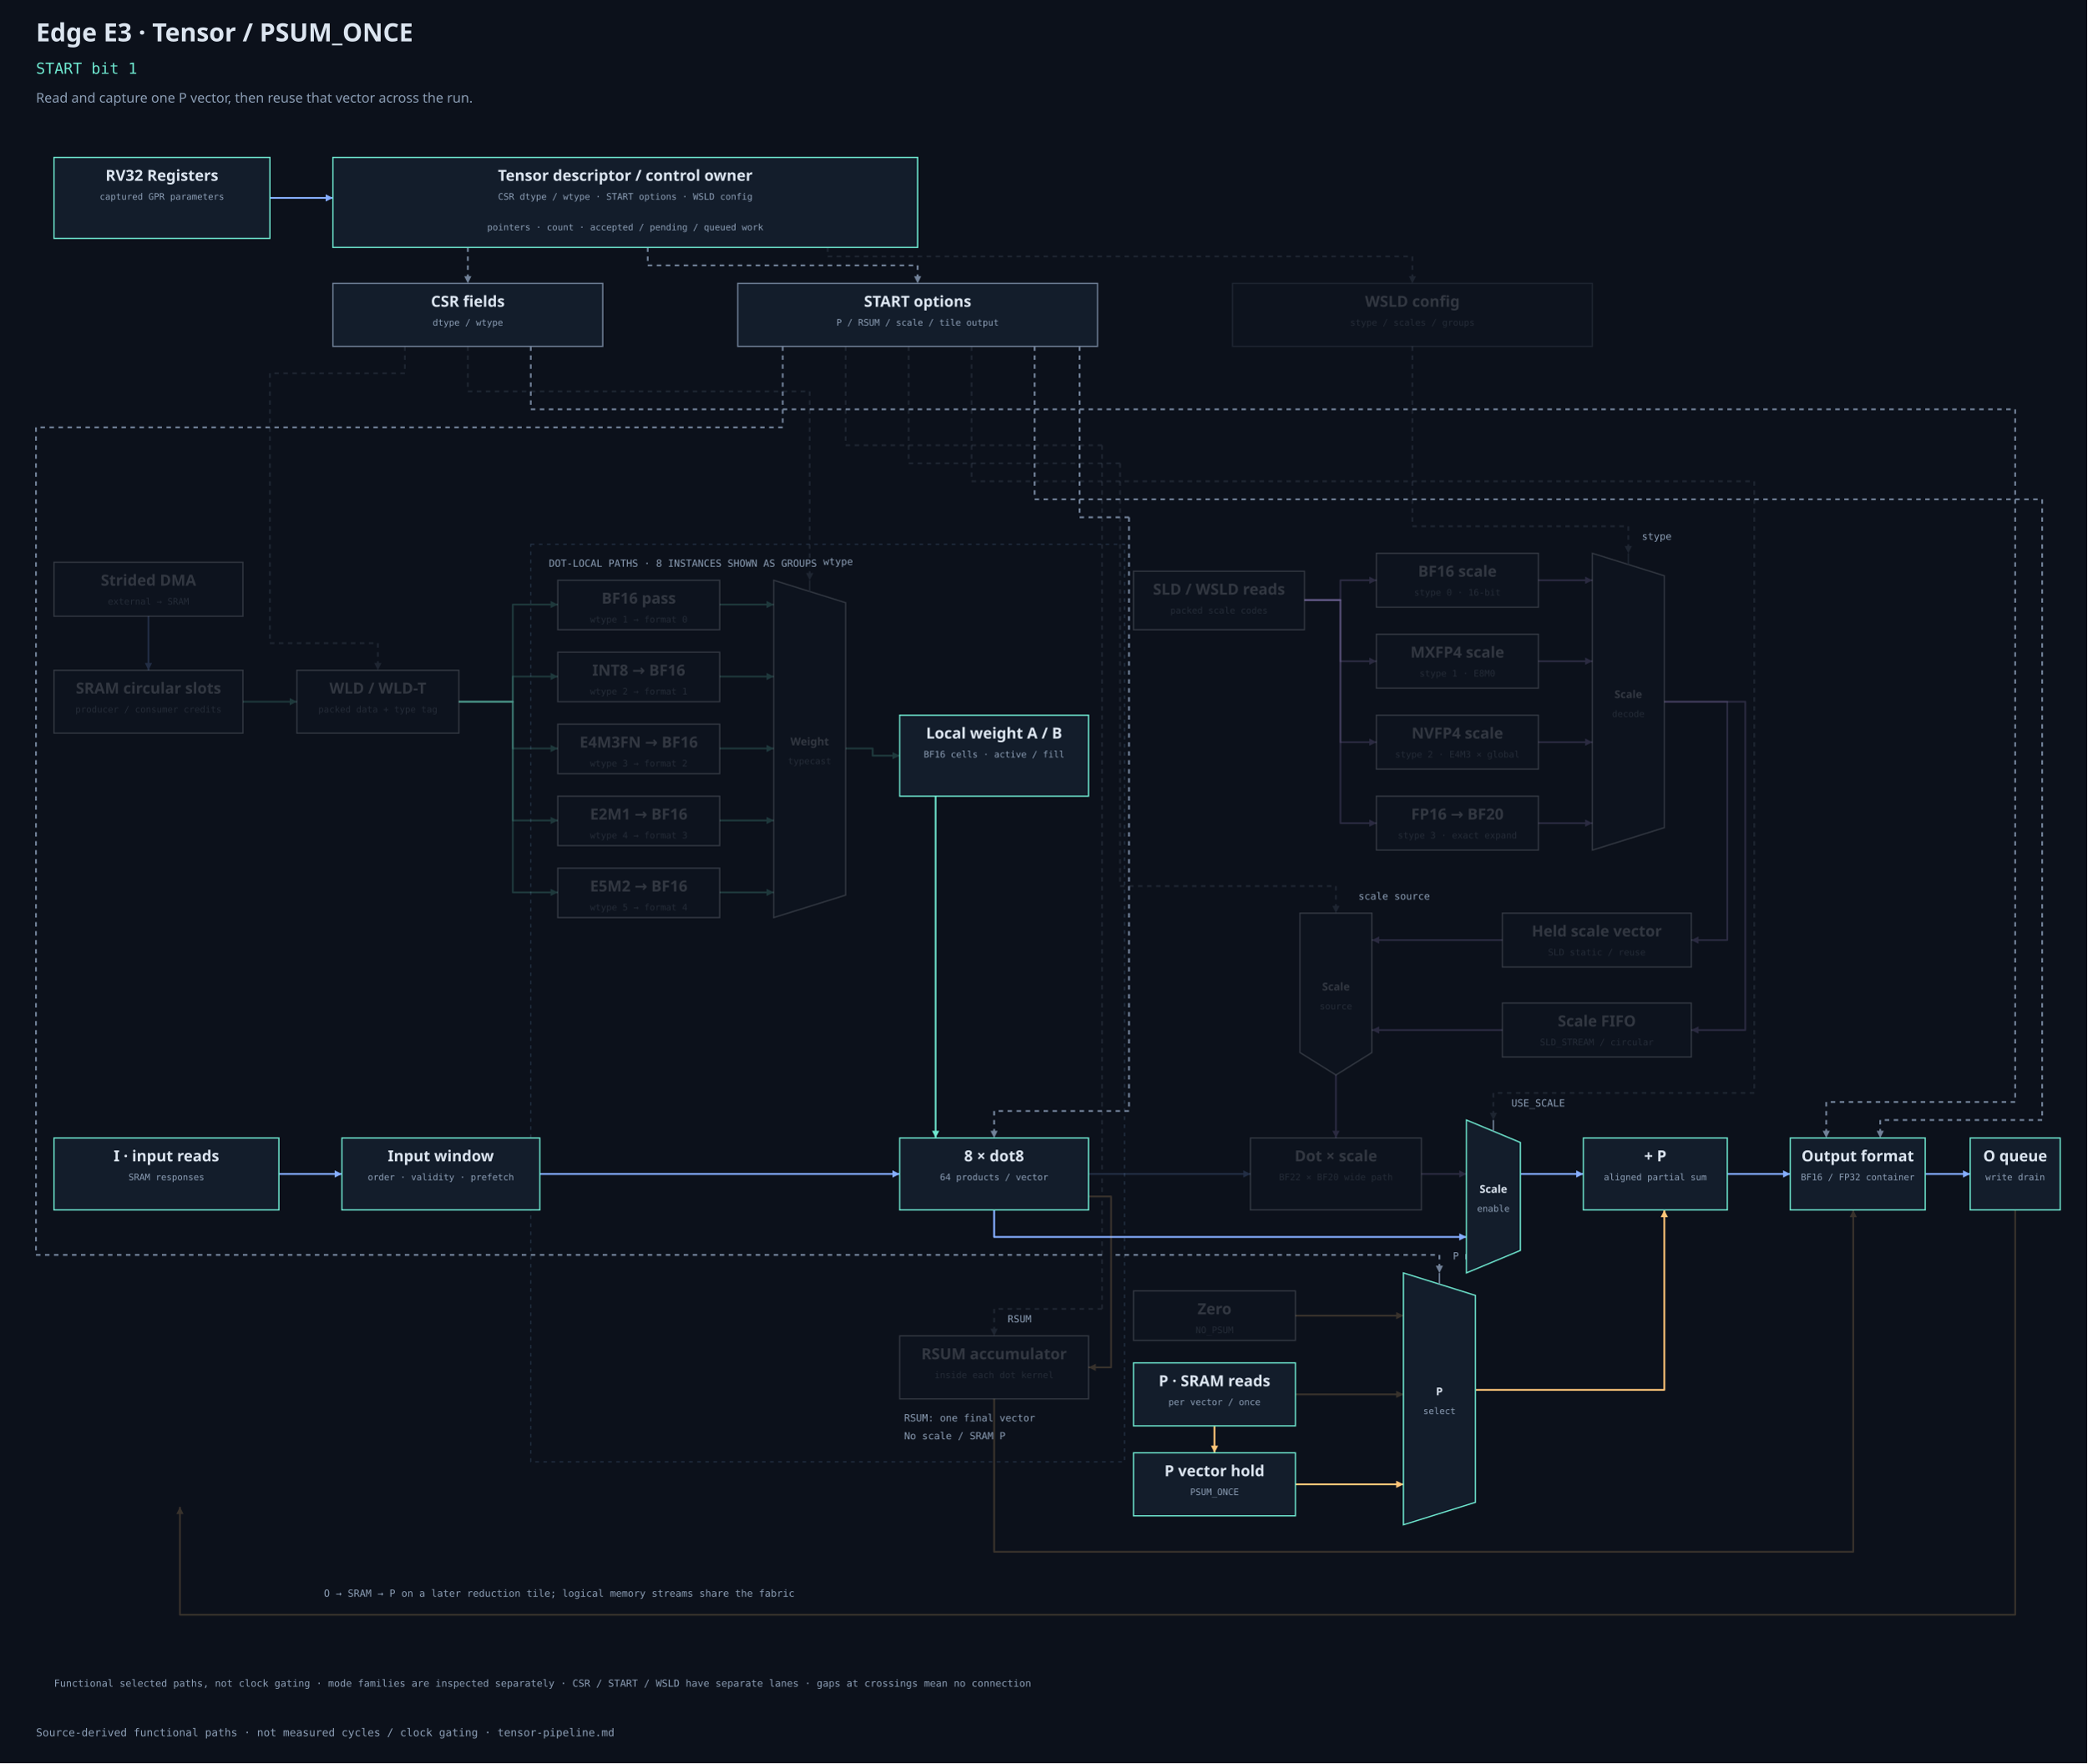
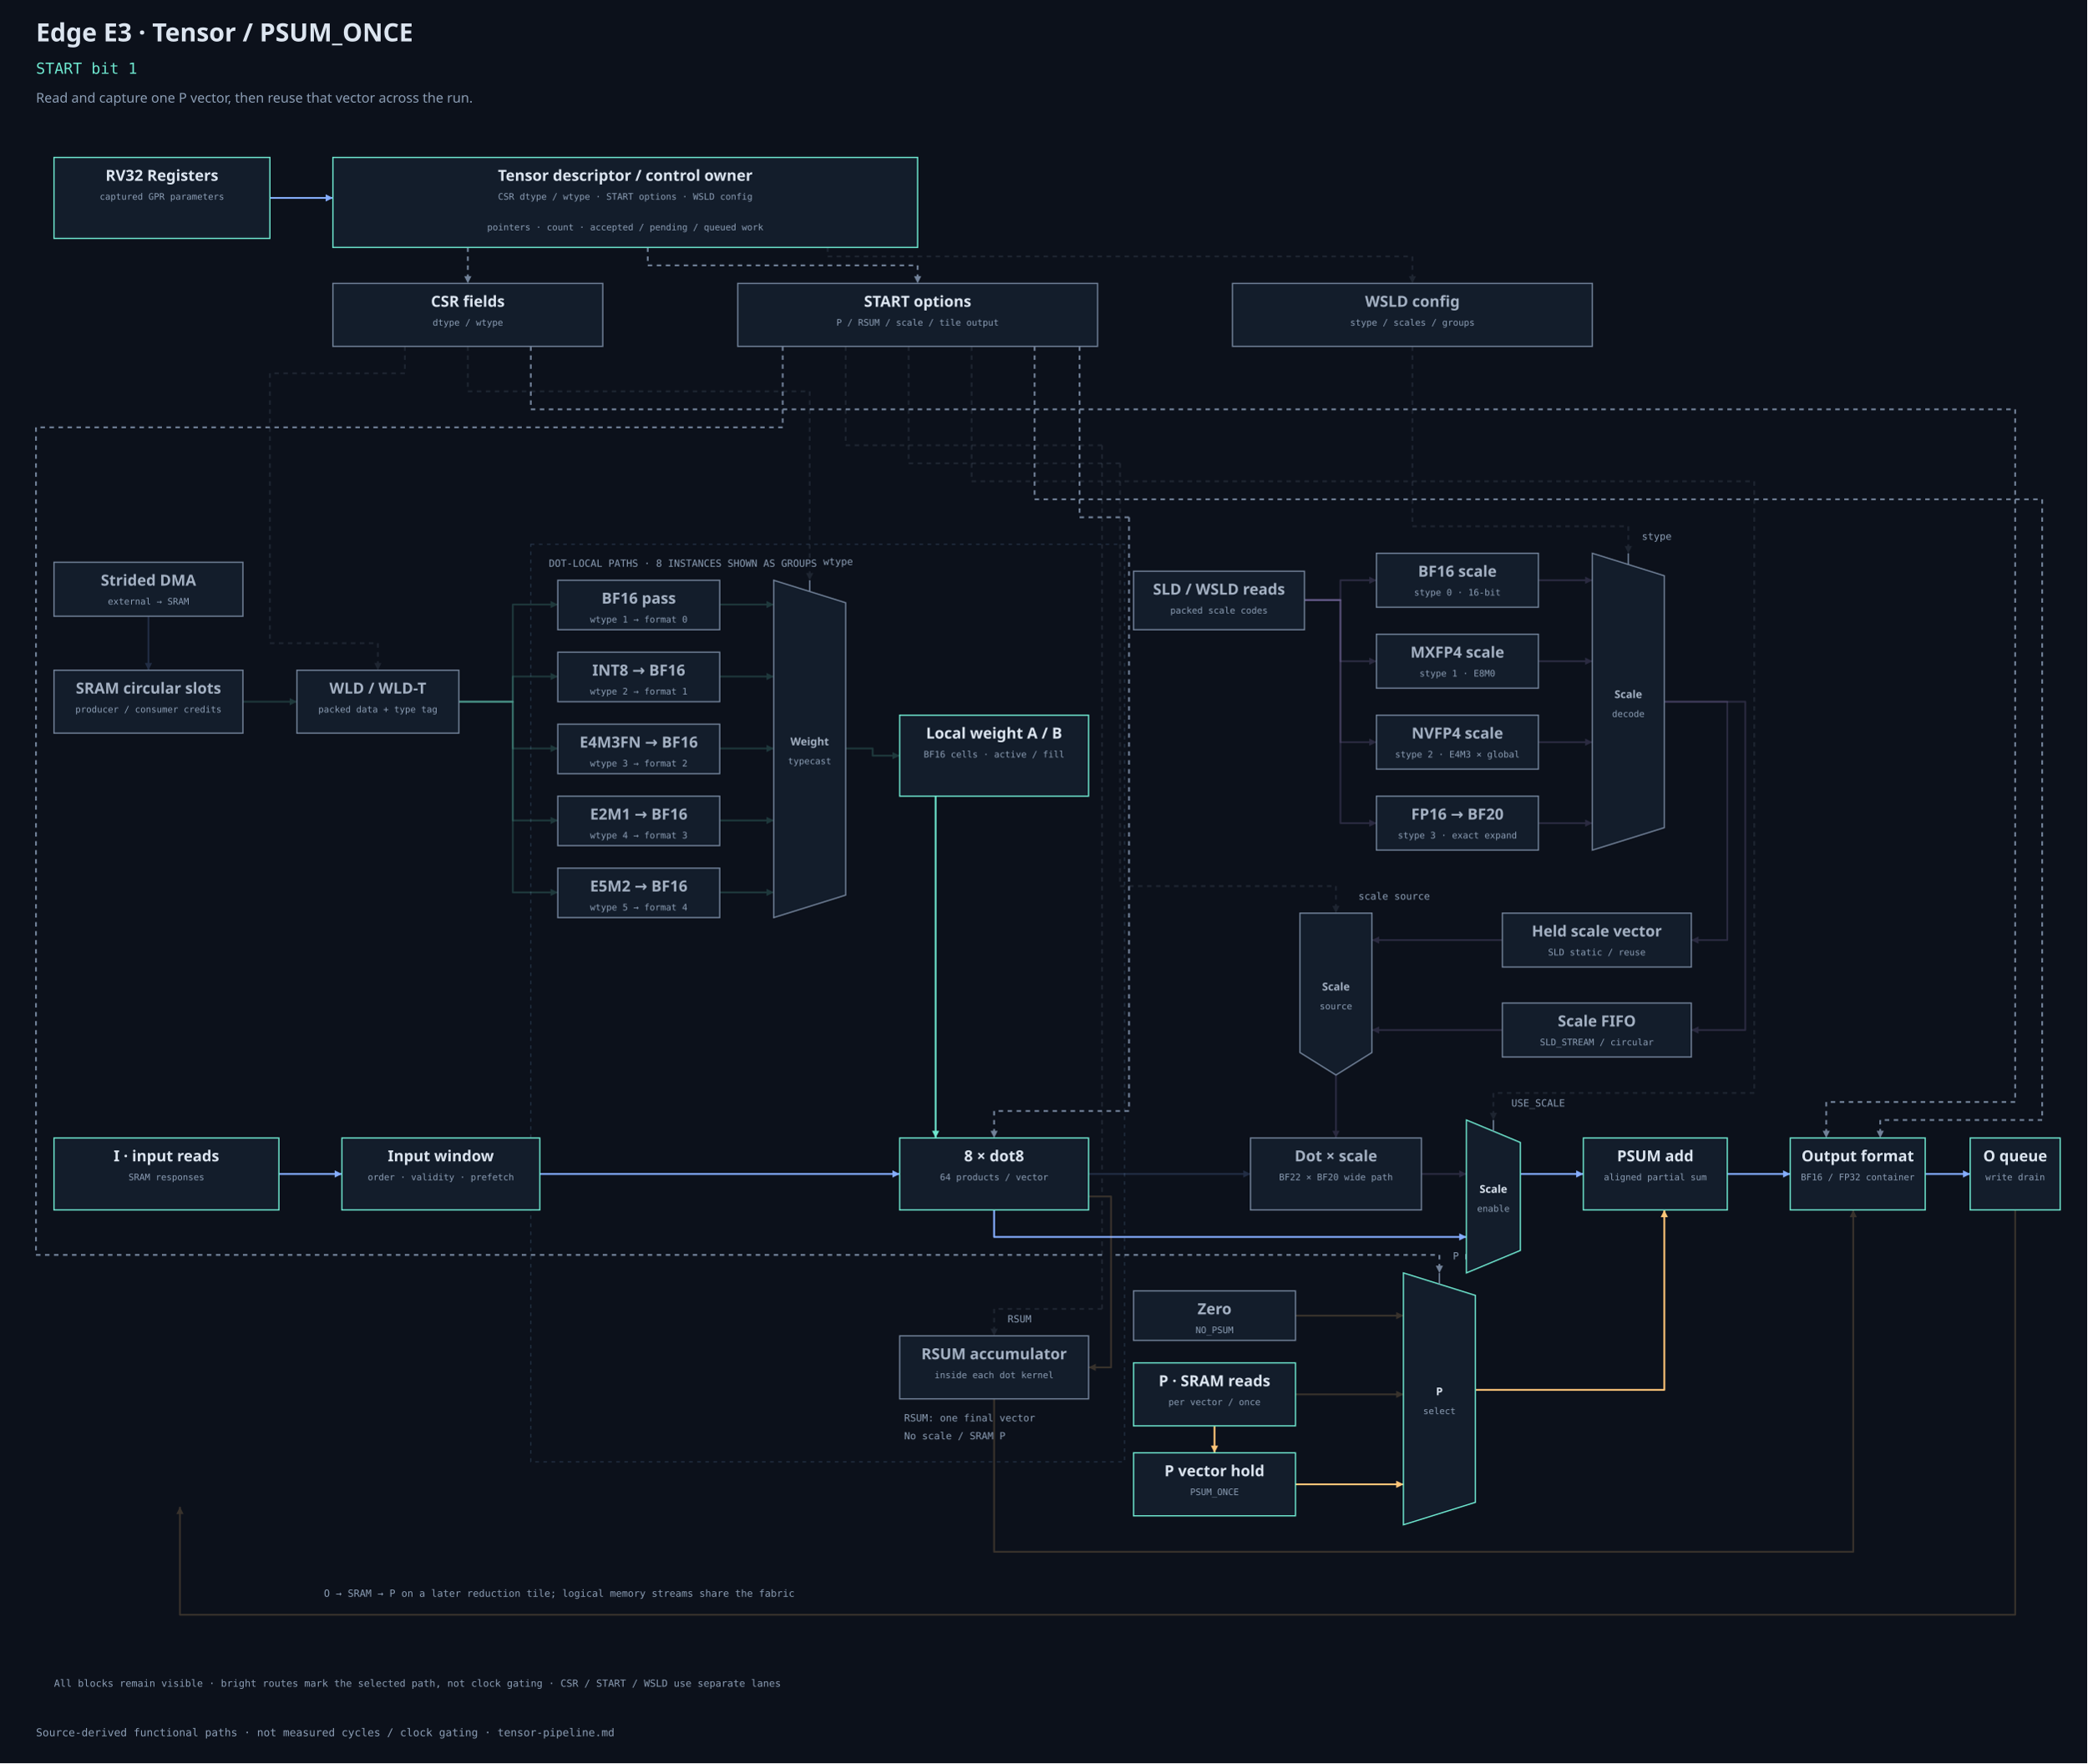
<svg xmlns="http://www.w3.org/2000/svg" width="2320" height="1960" viewBox="0 0 2320 1960">
  <rect width="2320" height="1960" fill="#0c111b" />
  <text x="40" y="46" fill="#dce5f0" font-family="sans-serif" font-size="28" font-weight="700">Edge E3 · Tensor / PSUM_ONCE</text>
  <text x="40" y="82" fill="#6ee7cf" font-family="monospace" font-size="17">START bit 1</text>
  <text x="40" y="114" fill="#8c9eb5" font-family="sans-serif" font-size="15">Read and capture one P vector, then reuse that vector across the run.</text>
  <svg x="20" y="135" width="2280" height="1760" viewBox="0 0 2280 1760" role="img" aria-labelledby="tensor-svg-title tensor-svg-desc">
-     <style>.tensor-bg{fill:var(--bg,#0c111b)}.tensor-memory{fill:none;stroke:var(--rule,#29394e);stroke-dasharray:4 5}.tensor-title{font:600 17px sans-serif;fill:var(--ink,#dce5f0)}.tensor-sub{font:10px monospace;fill:var(--muted,#8c9eb5)}.tensor-caption{font:11px monospace;fill:var(--muted,#8c9eb5)}.tensor-box{fill:var(--panel,#131d2b);stroke:var(--ink,#dce5f0);stroke-width:1.4}.tensor-wire{fill:none;stroke-width:2;stroke-linejoin:round}.tensor-data{stroke:#85adff}.tensor-weight{stroke:#6ee7cf}.tensor-psum{stroke:#ffc578}.tensor-optional{stroke:#b39be8}.tensor-control{stroke:#718198;stroke-dasharray:5 5}.tensor-arrow-data{fill:#85adff}.tensor-arrow-weight{fill:#6ee7cf}.tensor-arrow-psum{fill:#ffc578}.tensor-arrow-optional{fill:#b39be8}.tensor-arrow-control{fill:#718198}[data-tensor-node],[data-tensor-path]{opacity:.18}[data-tensor-node].is-active,[data-tensor-path].is-active{opacity:1}.tensor-mux-title{font-size:12px}.tensor-control-source .tensor-box{stroke:#718198!important}.tensor-control-port{stroke:#718198;stroke-width:1.5;fill:none}.is-active .tensor-box{stroke:#6ee7cf}</style>
+     <style>.tensor-bg{fill:var(--bg,#0c111b)}.tensor-memory{fill:none;stroke:var(--rule,#29394e);stroke-dasharray:4 5}.tensor-title{font:600 17px sans-serif;fill:var(--ink,#dce5f0)}.tensor-sub{font:10px monospace;fill:var(--muted,#8c9eb5)}.tensor-caption{font:11px monospace;fill:var(--muted,#8c9eb5)}.tensor-box{fill:var(--panel,#131d2b);stroke:var(--ink,#dce5f0);stroke-width:1.4}.tensor-wire{fill:none;stroke-width:2;stroke-linejoin:round}.tensor-data{stroke:#85adff}.tensor-weight{stroke:#6ee7cf}.tensor-psum{stroke:#ffc578}.tensor-optional{stroke:#b39be8}.tensor-control{stroke:#718198;stroke-dasharray:5 5}.tensor-arrow-data{fill:#85adff}.tensor-arrow-weight{fill:#6ee7cf}.tensor-arrow-psum{fill:#ffc578}.tensor-arrow-optional{fill:#b39be8}.tensor-arrow-control{fill:#718198}[data-tensor-node]{opacity:1}[data-tensor-path]{opacity:.18}[data-tensor-path].is-active{opacity:1}[data-tensor-node]:not(.is-active) .tensor-box{stroke:var(--muted,#718198)}[data-tensor-node]:not(.is-active) .tensor-title{fill:var(--muted,#a4b1c3)}[data-tensor-node]:not(.is-active) .tensor-sub{fill:var(--muted,#8c9eb5)}.tensor-mux-title{font-size:12px}.tensor-control-source .tensor-box{stroke:#718198!important}.tensor-control-port{stroke:#718198;stroke-width:1.5;fill:none}.is-active .tensor-box{stroke:#6ee7cf}</style>
    <defs>
      <marker id="tensor-arrow-data" viewBox="0 0 8 8" refX="8" refY="4" markerWidth="8" markerHeight="8" markerUnits="userSpaceOnUse" orient="auto">
        <path d="M0 0L8 4L0 8Z" class="tensor-arrow-data" />
      </marker>
      <marker id="tensor-arrow-weight" viewBox="0 0 8 8" refX="8" refY="4" markerWidth="8" markerHeight="8" markerUnits="userSpaceOnUse" orient="auto">
        <path d="M0 0L8 4L0 8Z" class="tensor-arrow-weight" />
      </marker>
      <marker id="tensor-arrow-psum" viewBox="0 0 8 8" refX="8" refY="4" markerWidth="8" markerHeight="8" markerUnits="userSpaceOnUse" orient="auto">
        <path d="M0 0L8 4L0 8Z" class="tensor-arrow-psum" />
      </marker>
      <marker id="tensor-arrow-optional" viewBox="0 0 8 8" refX="8" refY="4" markerWidth="8" markerHeight="8" markerUnits="userSpaceOnUse" orient="auto">
        <path d="M0 0L8 4L0 8Z" class="tensor-arrow-optional" />
      </marker>
      <marker id="tensor-arrow-control" viewBox="0 0 8 8" refX="8" refY="4" markerWidth="8" markerHeight="8" markerUnits="userSpaceOnUse" orient="auto">
        <path d="M0 0L8 4L0 8Z" class="tensor-arrow-control" />
      </marker>
    </defs>
    <rect class="tensor-bg" width="2280" height="1760" />
    <rect class="tensor-memory" x="570" y="470" width="660" height="1020" />
    <text class="tensor-caption" x="590" y="495">DOT-LOCAL PATHS · 8 INSTANCES SHOWN AS GROUPS</text>
    <text class="tensor-caption" x="895" y="493">wtype</text>
    <text class="tensor-caption" x="1805" y="465">stype</text>
    <text class="tensor-caption" x="1660" y="1095">USE_SCALE</text>
    <text class="tensor-caption" x="1490" y="865">scale source</text>
    <text class="tensor-caption" x="1595" y="1265">P mode</text>
    <text class="tensor-caption" x="1100" y="1335">RSUM</text>
    <path data-tensor-path="gpr-owner" class="tensor-wire tensor-data is-active" d="M280 85H350" marker-end="url(#tensor-arrow-data)" />
    <g data-tensor-path="ctrl-wld" class="tensor-wire tensor-control ">
      <path d="M430 250L430 280M430 280L280 280M280 280L280 580M280 580L400 580M400 580L400 610" />
      <path d="M400 602L400 610" marker-end="url(#tensor-arrow-control)" />
    </g>
    <g data-tensor-path="ctrl-weight" class="tensor-wire tensor-control ">
      <path d="M500 250L500 300M500 300L880 300M880 300L880 510" />
      <path d="M880 502L880 510" marker-end="url(#tensor-arrow-control)" />
    </g>
    <g data-tensor-path="ctrl-psum" class="tensor-wire tensor-control is-active">
      <path d="M850 250L850 340M850 340L20 340M20 340L20 1260M20 1260L1210 1260M1220 1260L1580 1260M1580 1260L1580 1280" />
      <path d="M1580 1272L1580 1280" marker-end="url(#tensor-arrow-control)" />
    </g>
    <g data-tensor-path="ctrl-rsum" class="tensor-wire tensor-control ">
      <path d="M920 250L920 360M920 360L1205 360M1205 360L1205 1165M1205 1175L1205 1190M1205 1200L1205 1235M1205 1245L1205 1320M1205 1320L1085 1320M1085 1320L1085 1350" />
      <path d="M1085 1342L1085 1350" marker-end="url(#tensor-arrow-control)" />
    </g>
    <g data-tensor-path="ctrl-scale" class="tensor-wire tensor-control ">
      <path d="M990 250L990 380M990 380L1225 380M1225 380L1225 850M1225 850L1465 850M1465 850L1465 880" />
      <path d="M1465 872L1465 880" marker-end="url(#tensor-arrow-control)" />
    </g>
    <g data-tensor-path="ctrl-enable" class="tensor-wire tensor-control ">
      <path d="M1060 250L1060 400M1060 400L1930 400M1930 400L1930 1080M1930 1080L1640 1080M1640 1080L1640 1110" />
      <path d="M1640 1102L1640 1110" marker-end="url(#tensor-arrow-control)" />
    </g>
    <g data-tensor-path="ctrl-stype" class="tensor-wire tensor-control ">
      <path d="M1550 250L1550 450M1550 450L1790 450M1790 450L1790 480" />
      <path d="M1790 472L1790 480" marker-end="url(#tensor-arrow-control)" />
    </g>
    <g data-tensor-path="ctrl-format" class="tensor-wire tensor-control is-active">
      <path d="M570 250L570 320M570 320L2220 320M2220 320L2220 1090M2220 1090L2010 1090M2010 1090L2010 1130" />
      <path d="M2010 1122L2010 1130" marker-end="url(#tensor-arrow-control)" />
    </g>
    <g data-tensor-path="owner-dot" class="tensor-wire tensor-control is-active">
      <path d="M1180 250L1180 440M1180 440L1235 440M1235 440L1235 1100M1235 1100L1085 1100M1085 1100L1085 1130" />
      <path d="M1085 1122L1085 1130" marker-end="url(#tensor-arrow-control)" />
    </g>
    <path data-tensor-path="dma-ring" class="tensor-wire tensor-data " d="M145 550L145 610" marker-end="url(#tensor-arrow-data)" />
    <path data-tensor-path="ring-wld" class="tensor-wire tensor-weight " d="M250 645L310 645" marker-end="url(#tensor-arrow-weight)" />
    <path data-tensor-path="weights" class="tensor-wire tensor-weight is-active" d="M1020 750L1020 1130" marker-end="url(#tensor-arrow-weight)" />
    <path data-tensor-path="input-window" class="tensor-wire tensor-data is-active" d="M290 1170L360 1170" marker-end="url(#tensor-arrow-data)" />
    <path data-tensor-path="window-dot" class="tensor-wire tensor-data is-active" d="M580 1170L980 1170" marker-end="url(#tensor-arrow-data)" />
    <path data-tensor-path="dot-post" class="tensor-wire tensor-data " d="M1190 1170L1370 1170" marker-end="url(#tensor-arrow-data)" />
    <path data-tensor-path="scale-product" class="tensor-wire tensor-optional " d="M1560 1170L1610 1170" marker-end="url(#tensor-arrow-optional)" />
    <path data-tensor-path="scale-bypass" class="tensor-wire tensor-data is-active" d="M1085 1210L1085 1240L1610 1240" marker-end="url(#tensor-arrow-data)" />
    <path data-tensor-path="scaled-to-post" class="tensor-wire tensor-data is-active" d="M1670 1170L1740 1170" marker-end="url(#tensor-arrow-data)" />
    <path data-tensor-path="post-output" class="tensor-wire tensor-data is-active" d="M1900 1170L1970 1170" marker-end="url(#tensor-arrow-data)" />
    <path data-tensor-path="format-output" class="tensor-wire tensor-data is-active" d="M2120 1170L2170 1170" marker-end="url(#tensor-arrow-data)" />
    <path data-tensor-path="rsum-merge" class="tensor-wire tensor-psum " d="M1190 1195L1215 1195L1215 1385L1190 1385" marker-end="url(#tensor-arrow-psum)" />
    <path data-tensor-path="rsum-output" class="tensor-wire tensor-psum " d="M1085 1420L1085 1590L2040 1590L2040 1210" marker-end="url(#tensor-arrow-psum)" />
    <path data-tensor-path="static-scale" class="tensor-wire tensor-optional " d="M1650 910L1505 910" marker-end="url(#tensor-arrow-optional)" />
    <path data-tensor-path="stream-scale" class="tensor-wire tensor-optional " d="M1650 1010L1505 1010" marker-end="url(#tensor-arrow-optional)" />
    <path data-tensor-path="scale" class="tensor-wire tensor-optional " d="M1465 1060L1465 1130" marker-end="url(#tensor-arrow-optional)" />
    <path data-tensor-path="sld-static" class="tensor-wire tensor-optional " d="M1830 645L1900 645L1900 910L1860 910" marker-end="url(#tensor-arrow-optional)" />
    <path data-tensor-path="sld-stream" class="tensor-wire tensor-optional " d="M1830 645L1920 645L1920 1010L1860 1010" marker-end="url(#tensor-arrow-optional)" />
    <path data-tensor-path="zero-p" class="tensor-wire tensor-psum " d="M1420 1327.5L1540 1327.5" marker-end="url(#tensor-arrow-psum)" />
    <path data-tensor-path="read-hold" class="tensor-wire tensor-psum is-active" d="M1330 1450L1330 1480" marker-end="url(#tensor-arrow-psum)" />
    <path data-tensor-path="hold-p" class="tensor-wire tensor-psum is-active" d="M1420 1515L1540 1515" marker-end="url(#tensor-arrow-psum)" />
    <path data-tensor-path="stream-p" class="tensor-wire tensor-psum " d="M1420 1415L1540 1415" marker-end="url(#tensor-arrow-psum)" />
    <path data-tensor-path="psum-post" class="tensor-wire tensor-psum is-active" d="M1620 1410L1830 1410L1830 1210" marker-end="url(#tensor-arrow-psum)" />
    <path data-tensor-path="writeback" class="tensor-wire tensor-psum " d="M2220 1210L2220 1660L180 1660L180 1540" marker-end="url(#tensor-arrow-psum)" />
    <path data-tensor-path="wld-bf16" class="tensor-wire tensor-weight " d="M490 645L550 645L550 537L600 537" marker-end="url(#tensor-arrow-weight)" />
    <path data-tensor-path="cast-bf16" class="tensor-wire tensor-weight " d="M780 537L840 537" marker-end="url(#tensor-arrow-weight)" />
    <path data-tensor-path="wld-int8" class="tensor-wire tensor-weight " d="M490 645L550 645L550 617L600 617" marker-end="url(#tensor-arrow-weight)" />
    <path data-tensor-path="cast-int8" class="tensor-wire tensor-weight " d="M780 617L840 617" marker-end="url(#tensor-arrow-weight)" />
    <path data-tensor-path="wld-e4m3" class="tensor-wire tensor-weight " d="M490 645L550 645L550 697L600 697" marker-end="url(#tensor-arrow-weight)" />
    <path data-tensor-path="cast-e4m3" class="tensor-wire tensor-weight " d="M780 697L840 697" marker-end="url(#tensor-arrow-weight)" />
    <path data-tensor-path="wld-fp4" class="tensor-wire tensor-weight " d="M490 645L550 645L550 777L600 777" marker-end="url(#tensor-arrow-weight)" />
    <path data-tensor-path="cast-fp4" class="tensor-wire tensor-weight " d="M780 777L840 777" marker-end="url(#tensor-arrow-weight)" />
    <path data-tensor-path="wld-e5m2" class="tensor-wire tensor-weight " d="M490 645L550 645L550 857L600 857" marker-end="url(#tensor-arrow-weight)" />
    <path data-tensor-path="cast-e5m2" class="tensor-wire tensor-weight " d="M780 857L840 857" marker-end="url(#tensor-arrow-weight)" />
    <path data-tensor-path="wld-banks" class="tensor-wire tensor-weight " d="M920 697L950 697L950 705L980 705" marker-end="url(#tensor-arrow-weight)" />
    <path data-tensor-path="sld-bf16" class="tensor-wire tensor-optional " d="M1430 532L1470 532L1470 510L1510 510" marker-end="url(#tensor-arrow-optional)" />
    <path data-tensor-path="decode-bf16" class="tensor-wire tensor-optional " d="M1690 510L1750 510" marker-end="url(#tensor-arrow-optional)" />
    <path data-tensor-path="sld-mx" class="tensor-wire tensor-optional " d="M1430 532L1470 532L1470 600L1510 600" marker-end="url(#tensor-arrow-optional)" />
    <path data-tensor-path="decode-mx" class="tensor-wire tensor-optional " d="M1690 600L1750 600" marker-end="url(#tensor-arrow-optional)" />
    <path data-tensor-path="sld-nv" class="tensor-wire tensor-optional " d="M1430 532L1470 532L1470 690L1510 690" marker-end="url(#tensor-arrow-optional)" />
    <path data-tensor-path="decode-nv" class="tensor-wire tensor-optional " d="M1690 690L1750 690" marker-end="url(#tensor-arrow-optional)" />
    <path data-tensor-path="sld-fp16" class="tensor-wire tensor-optional " d="M1430 532L1470 532L1470 780L1510 780" marker-end="url(#tensor-arrow-optional)" />
    <path data-tensor-path="decode-fp16" class="tensor-wire tensor-optional " d="M1690 780L1750 780" marker-end="url(#tensor-arrow-optional)" />
    <g data-tensor-path="owner-csr" class="tensor-wire tensor-control is-active">
      <path d="M500 140L500 180" />
      <path d="M500 172L500 180" marker-end="url(#tensor-arrow-control)" />
    </g>
    <g data-tensor-path="owner-start" class="tensor-wire tensor-control is-active">
      <path d="M700 140L700 160M700 160L1000 160M1000 160L1000 180" />
      <path d="M1000 172L1000 180" marker-end="url(#tensor-arrow-control)" />
    </g>
    <g data-tensor-path="owner-wsld" class="tensor-wire tensor-control ">
      <path d="M900 140L900 150M900 150L1550 150M1550 150L1550 180" />
      <path d="M1550 172L1550 180" marker-end="url(#tensor-arrow-control)" />
    </g>
    <g data-tensor-path="ctrl-tile-format" class="tensor-wire tensor-control is-active">
      <path d="M1130 250L1130 420M1130 420L2250 420M2250 420L2250 1110M2250 1110L2070 1110M2070 1110L2070 1130" />
      <path d="M2070 1122L2070 1130" marker-end="url(#tensor-arrow-control)" />
    </g>
    <g data-tensor-node="gpr" class="is-active " role="button" tabindex="0" aria-label="RV32 Registers: explore this path">
      <rect class="tensor-box" x="40" y="40" width="240" height="90" />
      <text class="tensor-title " x="160" y="66" text-anchor="middle">RV32 Registers</text>
      <text class="tensor-sub" x="160" y="87" text-anchor="middle">captured GPR parameters</text>
    </g>
    <g data-tensor-node="owner" class="is-active " role="button" tabindex="0" aria-label="Tensor descriptor / control owner: explore this path">
      <rect class="tensor-box" x="350" y="40" width="650" height="100" />
      <text class="tensor-title " x="675" y="66" text-anchor="middle">Tensor descriptor / control owner</text>
      <text class="tensor-sub" x="675" y="87" text-anchor="middle">CSR dtype / wtype · START options · WSLD config</text>
      <text class="tensor-sub" x="675" y="121" text-anchor="middle">pointers · count · accepted / pending / queued work</text>
    </g>
    <g data-tensor-node="dma" class=" " role="button" tabindex="0" aria-label="Strided DMA: explore this path">
      <rect class="tensor-box" x="40" y="490" width="210" height="60" />
      <text class="tensor-title " x="145" y="516" text-anchor="middle">Strided DMA</text>
      <text class="tensor-sub" x="145" y="537" text-anchor="middle">external → SRAM</text>
    </g>
    <g data-tensor-node="ring" class=" " role="button" tabindex="0" aria-label="SRAM circular slots: explore this path">
      <rect class="tensor-box" x="40" y="610" width="210" height="70" />
      <text class="tensor-title " x="145" y="636" text-anchor="middle">SRAM circular slots</text>
      <text class="tensor-sub" x="145" y="657" text-anchor="middle">producer / consumer credits</text>
    </g>
    <g data-tensor-node="wld" class=" " role="button" tabindex="0" aria-label="WLD / WLD-T: explore this path">
      <rect class="tensor-box" x="310" y="610" width="180" height="70" />
      <text class="tensor-title " x="400" y="636" text-anchor="middle">WLD / WLD-T</text>
      <text class="tensor-sub" x="400" y="657" text-anchor="middle">packed data + type tag</text>
    </g>
    <g data-tensor-node="w-bf16" class=" " role="button" tabindex="0" aria-label="BF16 pass: explore this path">
      <rect class="tensor-box" x="600" y="510" width="180" height="55" />
      <text class="tensor-title " x="690" y="536" text-anchor="middle">BF16 pass</text>
      <text class="tensor-sub" x="690" y="557" text-anchor="middle">wtype 1 → format 0</text>
    </g>
    <g data-tensor-node="w-int8" class=" " role="button" tabindex="0" aria-label="INT8 → BF16: explore this path">
      <rect class="tensor-box" x="600" y="590" width="180" height="55" />
      <text class="tensor-title " x="690" y="616" text-anchor="middle">INT8 → BF16</text>
      <text class="tensor-sub" x="690" y="637" text-anchor="middle">wtype 2 → format 1</text>
    </g>
    <g data-tensor-node="w-e4m3" class=" " role="button" tabindex="0" aria-label="E4M3FN → BF16: explore this path">
      <rect class="tensor-box" x="600" y="670" width="180" height="55" />
      <text class="tensor-title " x="690" y="696" text-anchor="middle">E4M3FN → BF16</text>
      <text class="tensor-sub" x="690" y="717" text-anchor="middle">wtype 3 → format 2</text>
    </g>
    <g data-tensor-node="w-fp4" class=" " role="button" tabindex="0" aria-label="E2M1 → BF16: explore this path">
      <rect class="tensor-box" x="600" y="750" width="180" height="55" />
      <text class="tensor-title " x="690" y="776" text-anchor="middle">E2M1 → BF16</text>
      <text class="tensor-sub" x="690" y="797" text-anchor="middle">wtype 4 → format 3</text>
    </g>
    <g data-tensor-node="w-e5m2" class=" " role="button" tabindex="0" aria-label="E5M2 → BF16: explore this path">
      <rect class="tensor-box" x="600" y="830" width="180" height="55" />
      <text class="tensor-title " x="690" y="856" text-anchor="middle">E5M2 → BF16</text>
      <text class="tensor-sub" x="690" y="877" text-anchor="middle">wtype 5 → format 4</text>
    </g>
    <g data-tensor-node="wselect" class=" " role="button" tabindex="0" aria-label="Weight: explore this path">
      <path class="tensor-box" d="M840 510L920 535V860L840 885Z" />
      <path class="tensor-control-port" d="M880 510V522.5" />
      <text class="tensor-title tensor-mux-title" x="880" y="693.5" text-anchor="middle">Weight</text>
      <text class="tensor-sub" x="880" y="714.5" text-anchor="middle">typecast</text>
    </g>
    <g data-tensor-node="banks" class="is-active " role="button" tabindex="0" aria-label="Local weight A / B: explore this path">
      <rect class="tensor-box" x="980" y="660" width="210" height="90" />
      <text class="tensor-title " x="1085" y="686" text-anchor="middle">Local weight A / B</text>
      <text class="tensor-sub" x="1085" y="707" text-anchor="middle">BF16 cells · active / fill</text>
    </g>
    <g data-tensor-node="input" class="is-active " role="button" tabindex="0" aria-label="I · input reads: explore this path">
      <rect class="tensor-box" x="40" y="1130" width="250" height="80" />
      <text class="tensor-title " x="165" y="1156" text-anchor="middle">I · input reads</text>
      <text class="tensor-sub" x="165" y="1177" text-anchor="middle">SRAM responses</text>
    </g>
    <g data-tensor-node="window" class="is-active " role="button" tabindex="0" aria-label="Input window: explore this path">
      <rect class="tensor-box" x="360" y="1130" width="220" height="80" />
      <text class="tensor-title " x="470" y="1156" text-anchor="middle">Input window</text>
      <text class="tensor-sub" x="470" y="1177" text-anchor="middle">order · validity · prefetch</text>
    </g>
    <g data-tensor-node="dot" class="is-active " role="button" tabindex="0" aria-label="8 × dot8: explore this path">
      <rect class="tensor-box" x="980" y="1130" width="210" height="80" />
      <text class="tensor-title " x="1085" y="1156" text-anchor="middle">8 × dot8</text>
      <text class="tensor-sub" x="1085" y="1177" text-anchor="middle">64 products / vector</text>
    </g>
    <g data-tensor-node="rsum" class=" " role="button" tabindex="0" aria-label="RSUM accumulator: explore this path">
      <rect class="tensor-box" x="980" y="1350" width="210" height="70" />
      <text class="tensor-title " x="1085" y="1376" text-anchor="middle">RSUM accumulator</text>
      <text class="tensor-sub" x="1085" y="1397" text-anchor="middle">inside each dot kernel</text>
    </g>
    <g data-tensor-node="sld" class=" " role="button" tabindex="0" aria-label="SLD / WSLD reads: explore this path">
      <rect class="tensor-box" x="1240" y="500" width="190" height="65" />
      <text class="tensor-title " x="1335" y="526" text-anchor="middle">SLD / WSLD reads</text>
      <text class="tensor-sub" x="1335" y="547" text-anchor="middle">packed scale codes</text>
    </g>
    <g data-tensor-node="s-bf16" class=" " role="button" tabindex="0" aria-label="BF16 scale: explore this path">
      <rect class="tensor-box" x="1510" y="480" width="180" height="60" />
      <text class="tensor-title " x="1600" y="506" text-anchor="middle">BF16 scale</text>
      <text class="tensor-sub" x="1600" y="527" text-anchor="middle">stype 0 · 16-bit</text>
    </g>
    <g data-tensor-node="s-mx" class=" " role="button" tabindex="0" aria-label="MXFP4 scale: explore this path">
      <rect class="tensor-box" x="1510" y="570" width="180" height="60" />
      <text class="tensor-title " x="1600" y="596" text-anchor="middle">MXFP4 scale</text>
      <text class="tensor-sub" x="1600" y="617" text-anchor="middle">stype 1 · E8M0</text>
    </g>
    <g data-tensor-node="s-nv" class=" " role="button" tabindex="0" aria-label="NVFP4 scale: explore this path">
      <rect class="tensor-box" x="1510" y="660" width="180" height="60" />
      <text class="tensor-title " x="1600" y="686" text-anchor="middle">NVFP4 scale</text>
      <text class="tensor-sub" x="1600" y="707" text-anchor="middle">stype 2 · E4M3 × global</text>
    </g>
    <g data-tensor-node="s-fp16" class=" " role="button" tabindex="0" aria-label="FP16 → BF20: explore this path">
      <rect class="tensor-box" x="1510" y="750" width="180" height="60" />
      <text class="tensor-title " x="1600" y="776" text-anchor="middle">FP16 → BF20</text>
      <text class="tensor-sub" x="1600" y="797" text-anchor="middle">stype 3 · exact expand</text>
    </g>
    <g data-tensor-node="stype" class=" " role="button" tabindex="0" aria-label="Scale: explore this path">
      <path class="tensor-box" d="M1750 480L1830 505V785L1750 810Z" />
      <path class="tensor-control-port" d="M1790 480V492.5" />
      <text class="tensor-title tensor-mux-title" x="1790" y="641" text-anchor="middle">Scale</text>
      <text class="tensor-sub" x="1790" y="662" text-anchor="middle">decode</text>
    </g>
    <g data-tensor-node="scale-hold" class=" " role="button" tabindex="0" aria-label="Held scale vector: explore this path">
      <rect class="tensor-box" x="1650" y="880" width="210" height="60" />
      <text class="tensor-title " x="1755" y="906" text-anchor="middle">Held scale vector</text>
      <text class="tensor-sub" x="1755" y="927" text-anchor="middle">SLD static / reuse</text>
    </g>
    <g data-tensor-node="scale-fifo" class=" " role="button" tabindex="0" aria-label="Scale FIFO: explore this path">
      <rect class="tensor-box" x="1650" y="980" width="210" height="60" />
      <text class="tensor-title " x="1755" y="1006" text-anchor="middle">Scale FIFO</text>
      <text class="tensor-sub" x="1755" y="1027" text-anchor="middle">SLD_STREAM / circular</text>
    </g>
    <g data-tensor-node="scale-source" class=" " role="button" tabindex="0" aria-label="Scale: explore this path">
      <path class="tensor-box" d="M1425 880H1505V1035L1465 1060L1425 1035Z" />
      <text class="tensor-title tensor-mux-title" x="1465" y="966" text-anchor="middle">Scale</text>
      <text class="tensor-sub" x="1465" y="987" text-anchor="middle">source</text>
    </g>
    <g data-tensor-node="scale-mul" class=" " role="button" tabindex="0" aria-label="Dot × scale: explore this path">
      <rect class="tensor-box" x="1370" y="1130" width="190" height="80" />
      <text class="tensor-title " x="1465" y="1156" text-anchor="middle">Dot × scale</text>
      <text class="tensor-sub" x="1465" y="1177" text-anchor="middle">BF22 × BF20 wide path</text>
    </g>
    <g data-tensor-node="scale-select" class="is-active " role="button" tabindex="0" aria-label="Scale: explore this path">
      <path class="tensor-box" d="M1610 1110L1670 1135V1255L1610 1280Z" />
      <path class="tensor-control-port" d="M1640 1110V1122.5" />
      <text class="tensor-title tensor-mux-title" x="1640" y="1191" text-anchor="middle">Scale</text>
      <text class="tensor-sub" x="1640" y="1212" text-anchor="middle">enable</text>
    </g>
-     <g data-tensor-node="post" class="is-active " role="button" tabindex="0" aria-label="+ P: explore this path">
+     <g data-tensor-node="post" class="is-active " role="button" tabindex="0" aria-label="PSUM add: explore this path">
      <rect class="tensor-box" x="1740" y="1130" width="160" height="80" />
-       <text class="tensor-title " x="1820" y="1156" text-anchor="middle">+ P</text>
+       <text class="tensor-title " x="1820" y="1156" text-anchor="middle">PSUM add</text>
      <text class="tensor-sub" x="1820" y="1177" text-anchor="middle">aligned partial sum</text>
    </g>
    <g data-tensor-node="psum" class="is-active " role="button" tabindex="0" aria-label="P · SRAM reads: explore this path">
      <rect class="tensor-box" x="1240" y="1380" width="180" height="70" />
      <text class="tensor-title " x="1330" y="1406" text-anchor="middle">P · SRAM reads</text>
      <text class="tensor-sub" x="1330" y="1427" text-anchor="middle">per vector / once</text>
    </g>
    <g data-tensor-node="zero" class=" " role="button" tabindex="0" aria-label="Zero: explore this path">
      <rect class="tensor-box" x="1240" y="1300" width="180" height="55" />
      <text class="tensor-title " x="1330" y="1326" text-anchor="middle">Zero</text>
      <text class="tensor-sub" x="1330" y="1347" text-anchor="middle">NO_PSUM</text>
    </g>
    <g data-tensor-node="psum-hold" class="is-active " role="button" tabindex="0" aria-label="P vector hold: explore this path">
      <rect class="tensor-box" x="1240" y="1480" width="180" height="70" />
      <text class="tensor-title " x="1330" y="1506" text-anchor="middle">P vector hold</text>
      <text class="tensor-sub" x="1330" y="1527" text-anchor="middle">PSUM_ONCE</text>
    </g>
    <g data-tensor-node="psum-select" class="is-active " role="button" tabindex="0" aria-label="P: explore this path">
      <path class="tensor-box" d="M1540 1280L1620 1305V1535L1540 1560Z" />
      <path class="tensor-control-port" d="M1580 1280V1292.5" />
      <text class="tensor-title tensor-mux-title" x="1580" y="1416" text-anchor="middle">P</text>
      <text class="tensor-sub" x="1580" y="1437" text-anchor="middle">select</text>
    </g>
    <g data-tensor-node="format" class="is-active " role="button" tabindex="0" aria-label="Output format: explore this path">
      <rect class="tensor-box" x="1970" y="1130" width="150" height="80" />
      <text class="tensor-title " x="2045" y="1156" text-anchor="middle">Output format</text>
      <text class="tensor-sub" x="2045" y="1177" text-anchor="middle">BF16 / FP32 container</text>
    </g>
    <g data-tensor-node="output" class="is-active " role="button" tabindex="0" aria-label="O queue: explore this path">
      <rect class="tensor-box" x="2170" y="1130" width="100" height="80" />
      <text class="tensor-title " x="2220" y="1156" text-anchor="middle">O queue</text>
      <text class="tensor-sub" x="2220" y="1177" text-anchor="middle">write drain</text>
    </g>
    <g data-tensor-node="csr-fields" class="is-active tensor-control-source" role="button" tabindex="0" aria-label="CSR fields: explore this path">
      <rect class="tensor-box" x="350" y="180" width="300" height="70" />
      <text class="tensor-title " x="500" y="206" text-anchor="middle">CSR fields</text>
      <text class="tensor-sub" x="500" y="227" text-anchor="middle">dtype / wtype</text>
    </g>
    <g data-tensor-node="start-fields" class="is-active tensor-control-source" role="button" tabindex="0" aria-label="START options: explore this path">
      <rect class="tensor-box" x="800" y="180" width="400" height="70" />
      <text class="tensor-title " x="1000" y="206" text-anchor="middle">START options</text>
      <text class="tensor-sub" x="1000" y="227" text-anchor="middle">P / RSUM / scale / tile output</text>
    </g>
    <g data-tensor-node="wsld-fields" class=" tensor-control-source" role="button" tabindex="0" aria-label="WSLD config: explore this path">
      <rect class="tensor-box" x="1350" y="180" width="400" height="70" />
      <text class="tensor-title " x="1550" y="206" text-anchor="middle">WSLD config</text>
      <text class="tensor-sub" x="1550" y="227" text-anchor="middle">stype / scales / groups</text>
    </g>
    <text class="tensor-caption" x="985" y="1445">RSUM: one final vector</text>
    <text class="tensor-caption" x="985" y="1465">No scale / SRAM P</text>
    <text class="tensor-caption" x="340" y="1640">O → SRAM → P on a later reduction tile; logical memory streams share the fabric</text>
-     <text class="tensor-caption" x="40" y="1740">Functional selected paths, not clock gating · mode families are inspected separately · CSR / START / WSLD have separate lanes · gaps at crossings mean no connection</text>
+     <text class="tensor-caption" x="40" y="1740">All blocks remain visible · bright routes mark the selected path, not clock gating · CSR / START / WSLD use separate lanes</text>
  </svg>
  <text x="40" y="1930" fill="#8c9eb5" font-family="monospace" font-size="12">Source-derived functional paths · not measured cycles / clock gating · tensor-pipeline.md</text>
</svg>
